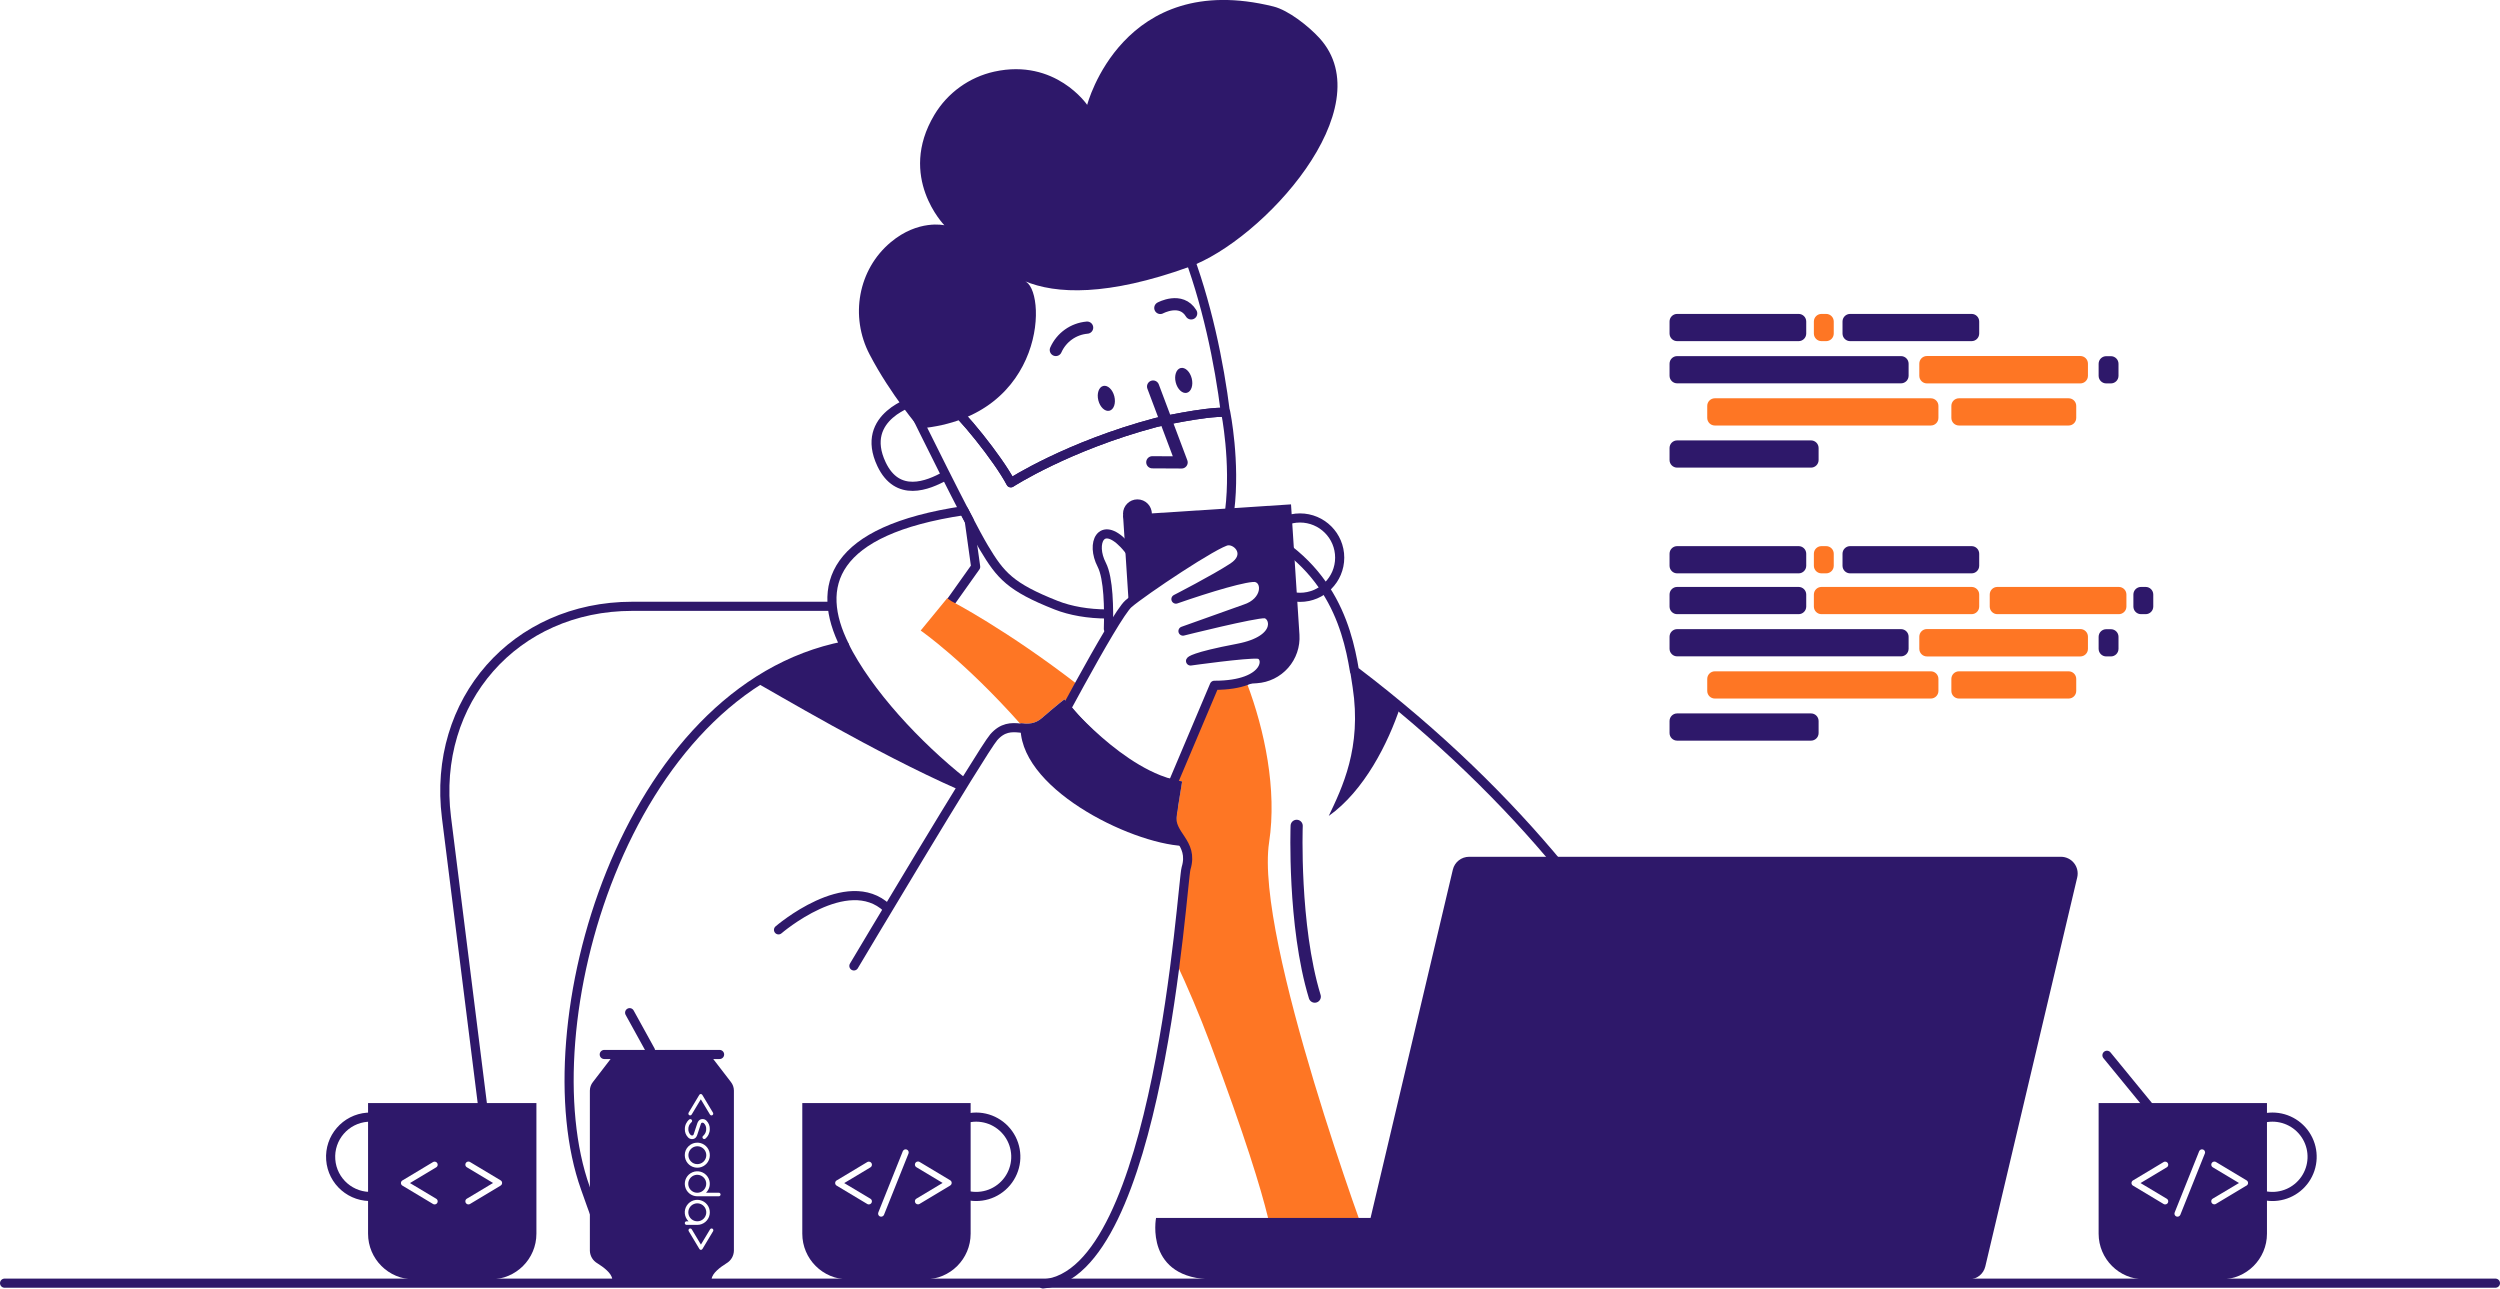
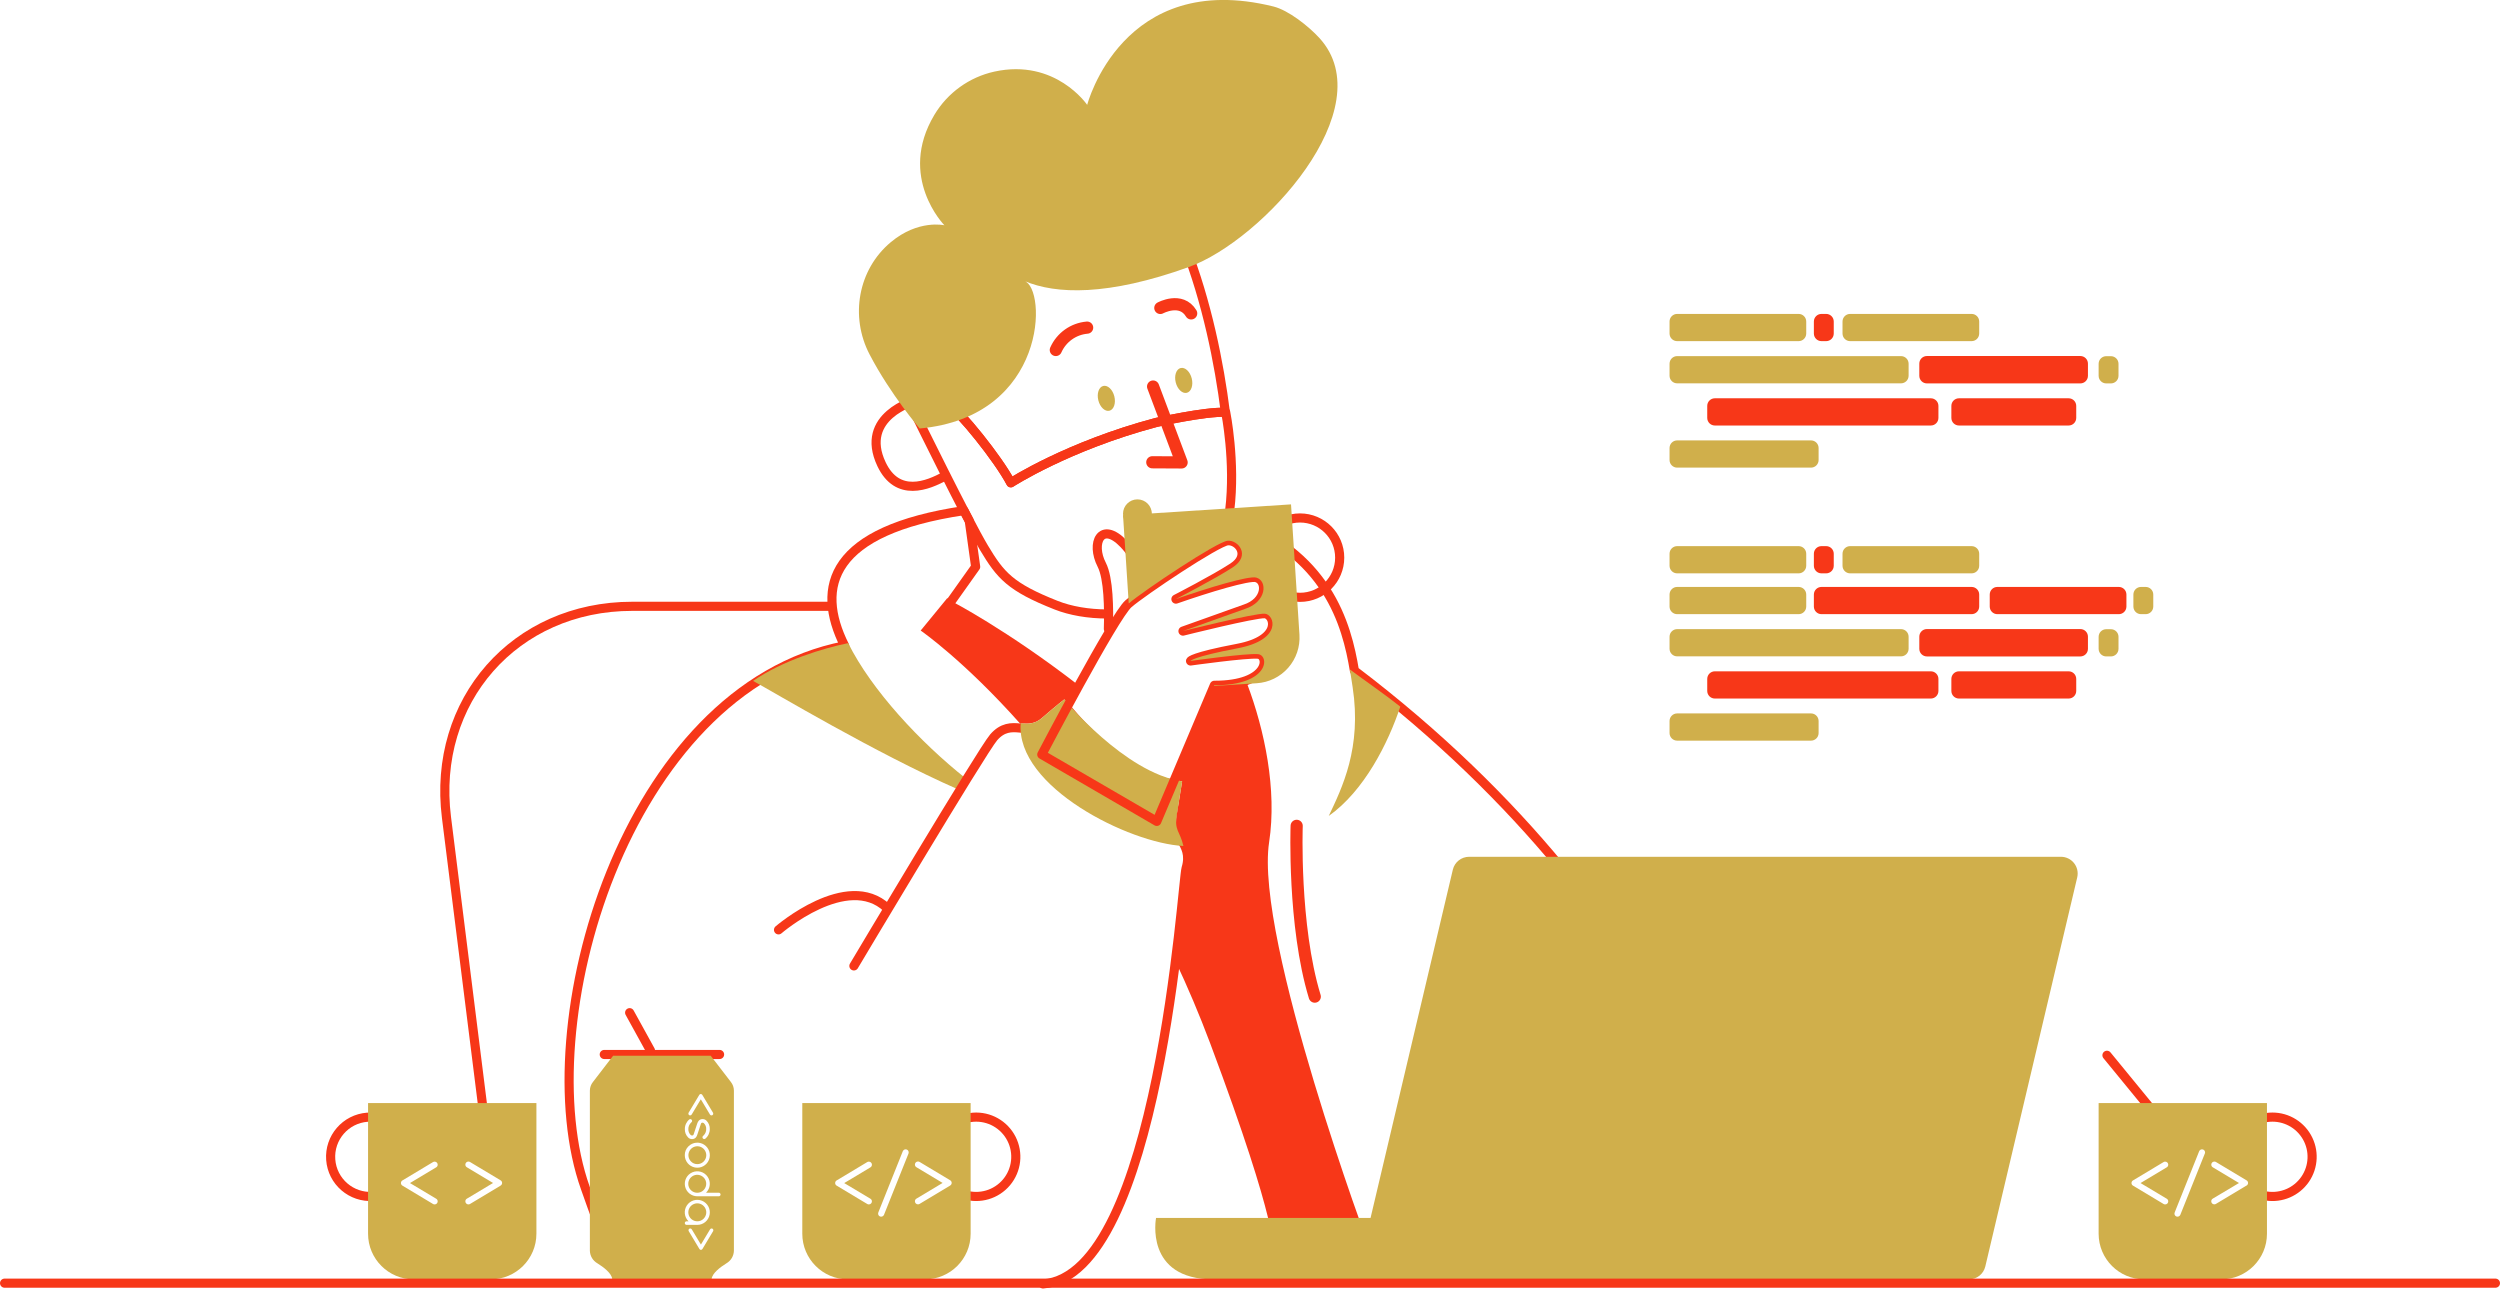
<svg xmlns="http://www.w3.org/2000/svg" viewBox="0 0 1642.48 846.52">
  <defs>
-     <style>.cls-1,.cls-3{fill:none;stroke:#2e186a;stroke-linecap:round;stroke-linejoin:round;}.cls-1{stroke-width:6px;}.cls-2{fill:#fe7624;}.cls-3{stroke-width:8px;}.cls-4{fill:#2e186a;}</style>
+     <style>.cls-1,.cls-3{fill:none;stroke:#F73718;stroke-linecap:round;stroke-linejoin:round;}.cls-1{stroke-width:6px;}.cls-2{fill:#F73718;}.cls-3{stroke-width:8px;}.cls-4{fill:#d0af4b;}</style>
  </defs>
  <g id="Layer_2" data-name="Layer 2">
    <g id="outline">
      <g id="developer">
        <path id="chair" class="cls-1" d="M317.73,731.65l-24.4-194.59c-9.61-76.61,45-138.72,122.06-138.72H544.24" />
        <g id="body">
          <path id="hoodie" class="cls-1" d="M625,394.92l16-22.53-4.21-30.25c-1.13-2.14-2.29-4.37-3.48-6.67-87.37,13-98,49.61-78.38,88.82C410,452.59,346.9,675.05,384.6,780.6c10.74,30,19.36,60,51.27,60.34" />
          <g id="tshirt">
            <path class="cls-2" d="M670.57,475.79c0-.19,0-.38,0-.57,4.74.46,9.34.49,13.78-3.35,11-9.53,14.9-12.39,14.9-12.39s1,1.2,2.77,3.23c2.17-4,4.43-8.15,6.74-12.35C661.27,413.58,625,394.92,625,394.92L622.32,393l-17.44,21.27S633.26,433.83,670.57,475.79Z" />
            <path class="cls-2" d="M900.13,821.06s-76-204.39-66.33-267.73c5.27-34.55-3-73.73-14.42-104l-21.77,1.41-26.06,61.62c1.7.42,3.4.77,5.1,1,0,0-1,6.47-3.46,21.34-1.65,9.91,1.18,11,3.42,17.88,2.89,4.63,5.11,9.83,2.67,17.87-.8,2.63-2.7,27.4-7,61,8,17,15.64,34.94,22.8,54,46.08,122.92,41.29,136.33,41.29,136.33Z" />
          </g>
          <path id="hoodie-2" data-name="hoodie" class="cls-1" d="M1157.5,839.33c-5.47-36-44.48-229.23-267.66-398.72-5-30.28-17.65-77.94-82.66-100.22" />
          <path id="string" class="cls-3" d="M851.9,542.57s-2.4,65.28,11.89,112.21" />
          <path id="stripe" class="cls-4" d="M886.88,439.86c.71,4.26,1.26,8.18,1.79,11.62,6.14,39.82-7,66.26-15.69,84.59,23.33-16.5,39.06-47.88,47-71.81C910.39,456.58,897.3,447.62,886.88,439.86Z" />
          <path id="stripe_II" data-name="stripe II" class="cls-4" d="M557.24,422.52c-16.32,3.33-43.14,11.46-62.47,24.83,13.5,7.36,80.36,47.4,135,71.42.43-.25,3.43-5.25,4.93-7.2C604.46,487.59,572.65,453.41,557.24,422.52Z" />
        </g>
        <g id="head">
          <path id="ear" class="cls-1" d="M601.25,263.25S564.14,273.31,579.16,305c10.44,22,30.26,14.18,42.08,7.51" />
          <path id="face" class="cls-1" d="M611.15,269.27l11.66-3.91c7.69,4.65,33.09,36.21,41.28,51.85,0,0,37.29-24.19,95.5-39.66,0,0,31.69-7.24,45.47-6.66-4-32-12.18-72.88-26.58-109.43-21.42-54.33-87.7-33.25-97.32-30-103.37,35.17-70.11,137.58-70.11,137.58Z" />
          <path id="beard" class="cls-1" d="M727.49,403.37c-12.44,0-24.27-2.07-33.58-5.75-30.2-11.93-36.62-19.62-47.46-37.76s-44.81-87.39-44.81-87.39l21.17-7.11c7.69,4.65,33.09,36.21,41.28,51.85,0,0,37.29-24.19,95.5-39.66,0,0,32-7.32,45.69-6.66,0,0,6.54,32.54,2.62,64.44" />
          <path id="hair" class="cls-4" d="M604.24,281.52s-19.12-22.17-32.93-48.66c-13-24.9-7.61-55.75,13.94-73.75C603.29,144,620.46,148,620.46,148s-31.06-31.64-6.57-72.57a61.32,61.32,0,0,1,39.38-28.38c40.2-8.81,61,21.85,61,21.85s23.1-89.19,122.31-64.65c10,2.48,23.23,13.06,30.2,20.66C909,71,829.46,158,781.07,175.42c-53.13,19.12-87.3,18.07-108.18,9.13C687.9,189.12,688.45,273.79,604.24,281.52Z" />
          <polyline id="nose" class="cls-3" points="757.57 253.95 776.31 303.81 757.05 303.71" />
          <circle id="mouth" class="cls-4" cx="747.28" cy="337.55" r="9.47" />
          <ellipse id="eye_II" data-name="eye II" class="cls-4" cx="777.71" cy="249.86" rx="5.42" ry="8.39" transform="translate(-37.39 196.21) rotate(-14.04)" />
          <ellipse id="eye" class="cls-4" cx="726.86" cy="261.64" rx="5.42" ry="8.39" transform="translate(-41.77 184.22) rotate(-14.04)" />
          <path id="brow_II" data-name="brow II" class="cls-3" d="M693.66,229.94a24.85,24.85,0,0,1,20.58-14.69" />
          <path id="brow" class="cls-3" d="M762.32,202.32s13.64-7.43,20.27,3.58" />
        </g>
        <path id="laptop" class="cls-4" d="M1354,562.9H965.2a11,11,0,0,0-10.7,8.47L900.44,800.19H759.51s-7.81,40.34,37.73,40.34h496.39a11,11,0,0,0,10.7-8.47l60.39-255.63A11,11,0,0,0,1354,562.9Z" />
        <g id="code_lines" data-name="code lines">
          <rect class="cls-2" x="1191.7" y="206.24" width="13.06" height="17.89" rx="5" />
          <rect class="cls-4" x="1096.88" y="206.24" width="89.8" height="17.89" rx="5" />
          <rect class="cls-4" x="1096.88" y="289.34" width="97.93" height="17.89" rx="5" />
          <rect class="cls-2" x="1121.64" y="261.67" width="151.89" height="17.89" rx="5" />
          <rect class="cls-2" x="1282.03" y="261.67" width="82.04" height="17.89" rx="5" />
          <rect class="cls-4" x="1378.78" y="234.01" width="13.06" height="17.89" rx="5" />
          <rect class="cls-4" x="1096.88" y="233.96" width="157.06" height="17.89" rx="5" />
          <rect class="cls-4" x="1210.52" y="206.24" width="89.8" height="17.89" rx="5" />
          <rect class="cls-2" x="1260.97" y="233.9" width="110.79" height="18" rx="5" />
        </g>
        <g id="code_lines-2" data-name="code lines">
          <rect class="cls-4" x="1096.88" y="385.61" width="89.8" height="17.89" rx="5" />
          <rect class="cls-4" x="1096.88" y="468.71" width="97.93" height="17.89" rx="5" />
          <rect class="cls-2" x="1121.64" y="441.05" width="151.89" height="17.89" rx="5" />
          <rect class="cls-2" x="1282.03" y="441.05" width="82.04" height="17.89" rx="5" />
          <rect class="cls-4" x="1378.78" y="413.38" width="13.06" height="17.89" rx="5" />
          <rect class="cls-4" x="1401.62" y="385.61" width="13.06" height="17.89" rx="5" />
          <rect class="cls-4" x="1096.88" y="413.33" width="157.06" height="17.89" rx="5" />
          <rect class="cls-2" x="1191.7" y="385.61" width="108.62" height="17.89" rx="5" />
          <rect class="cls-2" x="1307.24" y="385.61" width="89.8" height="17.89" rx="5" />
          <rect class="cls-2" x="1191.7" y="358.8" width="13.06" height="17.89" rx="5" />
          <rect class="cls-4" x="1096.88" y="358.8" width="89.8" height="17.89" rx="5" />
          <rect class="cls-4" x="1210.52" y="358.8" width="89.8" height="17.89" rx="5" />
          <rect class="cls-2" x="1260.97" y="413.28" width="110.79" height="18" rx="5" />
        </g>
        <g id="mug">
          <path id="handle" class="cls-1" d="M1484.34,735.41a26.47,26.47,0,0,1,6.76-1.41,26.07,26.07,0,1,1-2.15,51.76" />
          <line id="spoon" class="cls-1" x1="1421.52" y1="738.81" x2="1384.25" y2="693.31" />
          <path id="mug-2" data-name="mug" class="cls-4" d="M1378.78,724.71v85.81a30,30,0,0,0,30,30h50.6a30,30,0,0,0,30-30V724.71Zm44.74,62.83a2,2,0,0,1,1,1.76,2,2,0,0,1-2,2,2,2,0,0,1-1-.25l-20-12a2,2,0,0,1,0-3.62l20-12a2,2,0,0,1,1-.25,2,2,0,0,1,2,2,2,2,0,0,1-1,1.76l-17.21,10.32Zm25-29.58-16.1,40.25a2.09,2.09,0,0,1-.4.55,2,2,0,0,1-1.43.6,2,2,0,0,1-2-2,2,2,0,0,1,.18-.85l16.1-40.25a2.08,2.08,0,0,1,.43-.58,1.89,1.89,0,0,1,1.41-.58,2,2,0,0,1,2,2A2.11,2.11,0,0,1,1448.52,758ZM1475.77,779l-20,12a2,2,0,0,1-1,.25,2,2,0,0,1-2-2,2,2,0,0,1,1-1.76L1471,777.23l-17.21-10.32a2,2,0,0,1-1-1.76,2,2,0,0,1,.59-1.42,2,2,0,0,1,1.43-.59,2,2,0,0,1,1,.25l20,12a2,2,0,0,1,0,3.62Z" />
        </g>
        <g id="tea">
          <path id="handle-2" data-name="handle" class="cls-1" d="M245.2,786a26.07,26.07,0,1,1-3.83-52,25.69,25.69,0,0,1,4.73.08" />
          <path id="ug" class="cls-4" d="M241.81,724.71v85.81a30,30,0,0,0,30,30h50.61a30,30,0,0,0,30-30V724.71Zm44.75,62.83a2,2,0,0,1,1,1.76,2,2,0,0,1-2,2,2,2,0,0,1-1-.25l-20-12a2,2,0,0,1,0-3.62l20-12a2,2,0,0,1,1-.25,2,2,0,0,1,2,2,2,2,0,0,1-1,1.76l-17.21,10.32Zm42.18-8.5-20,12a2,2,0,0,1-1,.25,1.91,1.91,0,0,1-1.42-.59,1.93,1.93,0,0,1-.59-1.42,2,2,0,0,1,1-1.76l17.21-10.31-17.21-10.32a2,2,0,0,1-1-1.76,2,2,0,0,1,2-2,2,2,0,0,1,1,.25l20,12a2,2,0,0,1,0,3.62Z" />
        </g>
        <g id="soda">
          <line id="line" class="cls-1" x1="427.34" y1="690.13" x2="413.67" y2="665.32" />
          <line id="line-2" data-name="line" class="cls-1" x1="396.99" y1="692.78" x2="472.76" y2="692.78" />
          <g id="can">
            <path class="cls-4" d="M462.27,773.58a5.9,5.9,0,1,0,1.71,4.15A5.69,5.69,0,0,0,462.27,773.58Z" />
            <path class="cls-4" d="M458.11,764.82A5.87,5.87,0,1,0,454,763.1,5.65,5.65,0,0,0,458.11,764.82Z" />
            <path class="cls-4" d="M462.27,800.67a5.9,5.9,0,1,0-4.16,1.71A5.68,5.68,0,0,0,462.27,800.67Z" />
            <path class="cls-4" d="M480.21,710.88l-13.29-17.29H402.83l-13.29,17.29a9.15,9.15,0,0,0-2,5.61V821.75A9.84,9.84,0,0,0,392.5,830c4.11,2.56,9.35,6.52,9.72,10.31h65.31c.36-3.79,5.6-7.75,9.71-10.31a9.84,9.84,0,0,0,4.93-8.27V716.49A9.2,9.2,0,0,0,480.21,710.88Zm-27.82,20.19,7-11.68a1.21,1.21,0,0,1,1-.65,1.23,1.23,0,0,1,1.06.65l7,11.68a1.15,1.15,0,0,1,.15.59,1.11,1.11,0,0,1-.34.82,1.14,1.14,0,0,1-.83.35,1.19,1.19,0,0,1-1-.6l-6-10-6,10a1.2,1.2,0,0,1-1,.6,1.14,1.14,0,0,1-.83-.35,1.12,1.12,0,0,1-.35-.82A1.15,1.15,0,0,1,452.39,731.07Zm.46,4.4a1.12,1.12,0,0,1,.69-.22,1.14,1.14,0,0,1,.83.35,1.12,1.12,0,0,1,.34.83,1,1,0,0,1-.31.77l-.44.43a5.67,5.67,0,0,0-1.72,4.15,5.12,5.12,0,0,0,1.53,3.89,1.55,1.55,0,0,0,1,.35,1,1,0,0,0,.94-.72l2.39-7.22a5.14,5.14,0,0,1,1.05-1.86,3.32,3.32,0,0,1,2.48-1,3.5,3.5,0,0,1,2.54,1.08,7.41,7.41,0,0,1,2.15,5.52,8.14,8.14,0,0,1-2.95,6.31.94.94,0,0,1-.69.22,1.16,1.16,0,0,1-1.17-1.17,1,1,0,0,1,.31-.78l.44-.43a5.66,5.66,0,0,0,1.71-4.15,5.11,5.11,0,0,0-1.52-3.89,1.57,1.57,0,0,0-1-.35,1,1,0,0,0-.94.72l-2.4,7.22a5.15,5.15,0,0,1-1,1.86,3.32,3.32,0,0,1-2.48,1,3.5,3.5,0,0,1-2.54-1.08,7.41,7.41,0,0,1-2.15-5.52A8.13,8.13,0,0,1,452.85,735.47Zm-.55,17.67a8.23,8.23,0,1,1-2.4,5.81A7.91,7.91,0,0,1,452.3,753.14Zm-2.06,51.25a1.18,1.18,0,0,1,.83-2h1.29a8.23,8.23,0,1,1,5.75,2.35h-7A1.13,1.13,0,0,1,450.24,804.39Zm18.29,4.45-7,11.68a1.23,1.23,0,0,1-1.06.65,1.21,1.21,0,0,1-1-.65l-7-11.68a1.15,1.15,0,0,1-.15-.59,1.12,1.12,0,0,1,.35-.82,1.1,1.1,0,0,1,.83-.35,1.2,1.2,0,0,1,1,.6l6,10,6-10a1.19,1.19,0,0,1,1-.6,1.18,1.18,0,0,1,1.17,1.17A1.15,1.15,0,0,1,468.53,808.84Zm4.53-23.23a1.13,1.13,0,0,1-.83.34H458.11a8.21,8.21,0,1,1,5.82-2.41l-.06.06h8.36a1.14,1.14,0,0,1,.83.35,1.13,1.13,0,0,1,.35.83A1.16,1.16,0,0,1,473.06,785.61Z" />
          </g>
        </g>
        <g id="hand">
          <path id="thumb" class="cls-1" d="M728.2,413.19c.41-12.93.21-33.28-4.38-42.17-7.29-14.11-.49-29.17,14.42-13.76,8.5,8.78,12.67,20.43,14.69,28.82" />
          <circle class="cls-1" cx="854.1" cy="366.37" r="26.07" />
          <path id="sleeve" class="cls-1" d="M685.24,843.52c76.2-5.69,91.36-264.23,94-273.06,5.29-17.44-11.32-21.53-9.14-35.34s.49-20,.49-20c-35.77-5.82-70.51-50.8-70.51-50.8s-3.6,2.63-13.85,11.39-21.69-4.7-33.39,8.72C645.12,493.38,561,634.6,561,634.6" />
          <path id="welt" class="cls-4" d="M773.19,534.71c2.48-14.87,3.46-21.34,3.46-21.34-38.09-5.86-77.37-53.89-77.37-53.89s-3.88,2.86-14.9,12.39c-4.44,3.84-9,3.81-13.78,3.35-3.37,41.71,71.45,78.84,106.89,80.59C775.23,545.79,771.32,546,773.19,534.71Z" />
          <path id="line-3" data-name="line" class="cls-1" d="M511.48,610.91s45.1-38.92,71.28-14.4" />
          <path id="hand-2" data-name="hand" class="cls-1" d="M684.44,495.72,760,539.65l37.82-89.42c36.49.06,36.33-19.76,28.69-20.44s-44.33,4.47-44.33,4.47,1.19-2.67,31-8.33,24.21-22.27,17.8-22.72-53.78,11.42-53.78,11.42l40.7-14.53c14.49-4.6,15-18.64,7.43-20.62-5-1.31-31.66,6.75-52.76,14.13,0,0,25.36-13,37.39-20.86s3.62-18.11-3.41-17.47-55.87,33.3-65.17,41.39S684.44,495.72,684.44,495.72Z" />
        </g>
        <g id="coffe">
          <path id="handle-3" data-name="handle" class="cls-1" d="M635.24,734.65a27.18,27.18,0,0,1,4.18-.65,26.07,26.07,0,1,1-5.77,50.92" />
          <path id="mug-3" data-name="mug" class="cls-4" d="M527.1,724.71v85.81a30,30,0,0,0,30,30h50.6a30,30,0,0,0,30-30V724.71Zm44.74,62.83a2,2,0,0,1,1,1.76,2,2,0,0,1-2,2,2,2,0,0,1-1-.25l-20-12a2,2,0,0,1,0-3.62l20-12a2,2,0,0,1,1-.25,2,2,0,0,1,1.42.59,1.91,1.91,0,0,1,.59,1.42,2,2,0,0,1-1,1.76l-17.21,10.32Zm25-29.58-16.1,40.25a2.13,2.13,0,0,1-.41.55,2,2,0,0,1-1.43.6,2,2,0,0,1-2-2,2.19,2.19,0,0,1,.17-.85l16.1-40.25a2.29,2.29,0,0,1,.43-.58,1.92,1.92,0,0,1,1.41-.58,2,2,0,0,1,2,2A2.27,2.27,0,0,1,596.85,758ZM624.09,779l-20,12a2,2,0,0,1-1,.25,2,2,0,0,1-2-2,2,2,0,0,1,1-1.76l17.2-10.31-17.2-10.32a2,2,0,0,1-1-1.76,1.91,1.91,0,0,1,.59-1.42,2,2,0,0,1,1.42-.59,2,2,0,0,1,1,.25l20,12a2,2,0,0,1,0,3.62Z" />
        </g>
        <line id="line-4" data-name="line" class="cls-1" x1="3" y1="843.03" x2="1639.48" y2="843.03" />
        <path class="cls-4" d="M853.73,417l-5.54-85.63-110.37,7.15,3.75,57.94c9.81-8.39,58-40.57,64.95-41.2s15.44,9.62,3.41,17.47-37.39,20.86-37.39,20.86c21.1-7.38,47.79-15.44,52.76-14.13,7.58,2,7.06,16-7.43,20.62l-40.7,14.53s47.37-11.87,53.78-11.42,12,17.06-17.8,22.72-31,8.33-31,8.33,36.7-5.16,44.33-4.47,7.8,20.5-28.69,20.44l-.21.49,28.12-1.82A30,30,0,0,0,853.73,417Z" />
      </g>
    </g>
  </g>
</svg>
